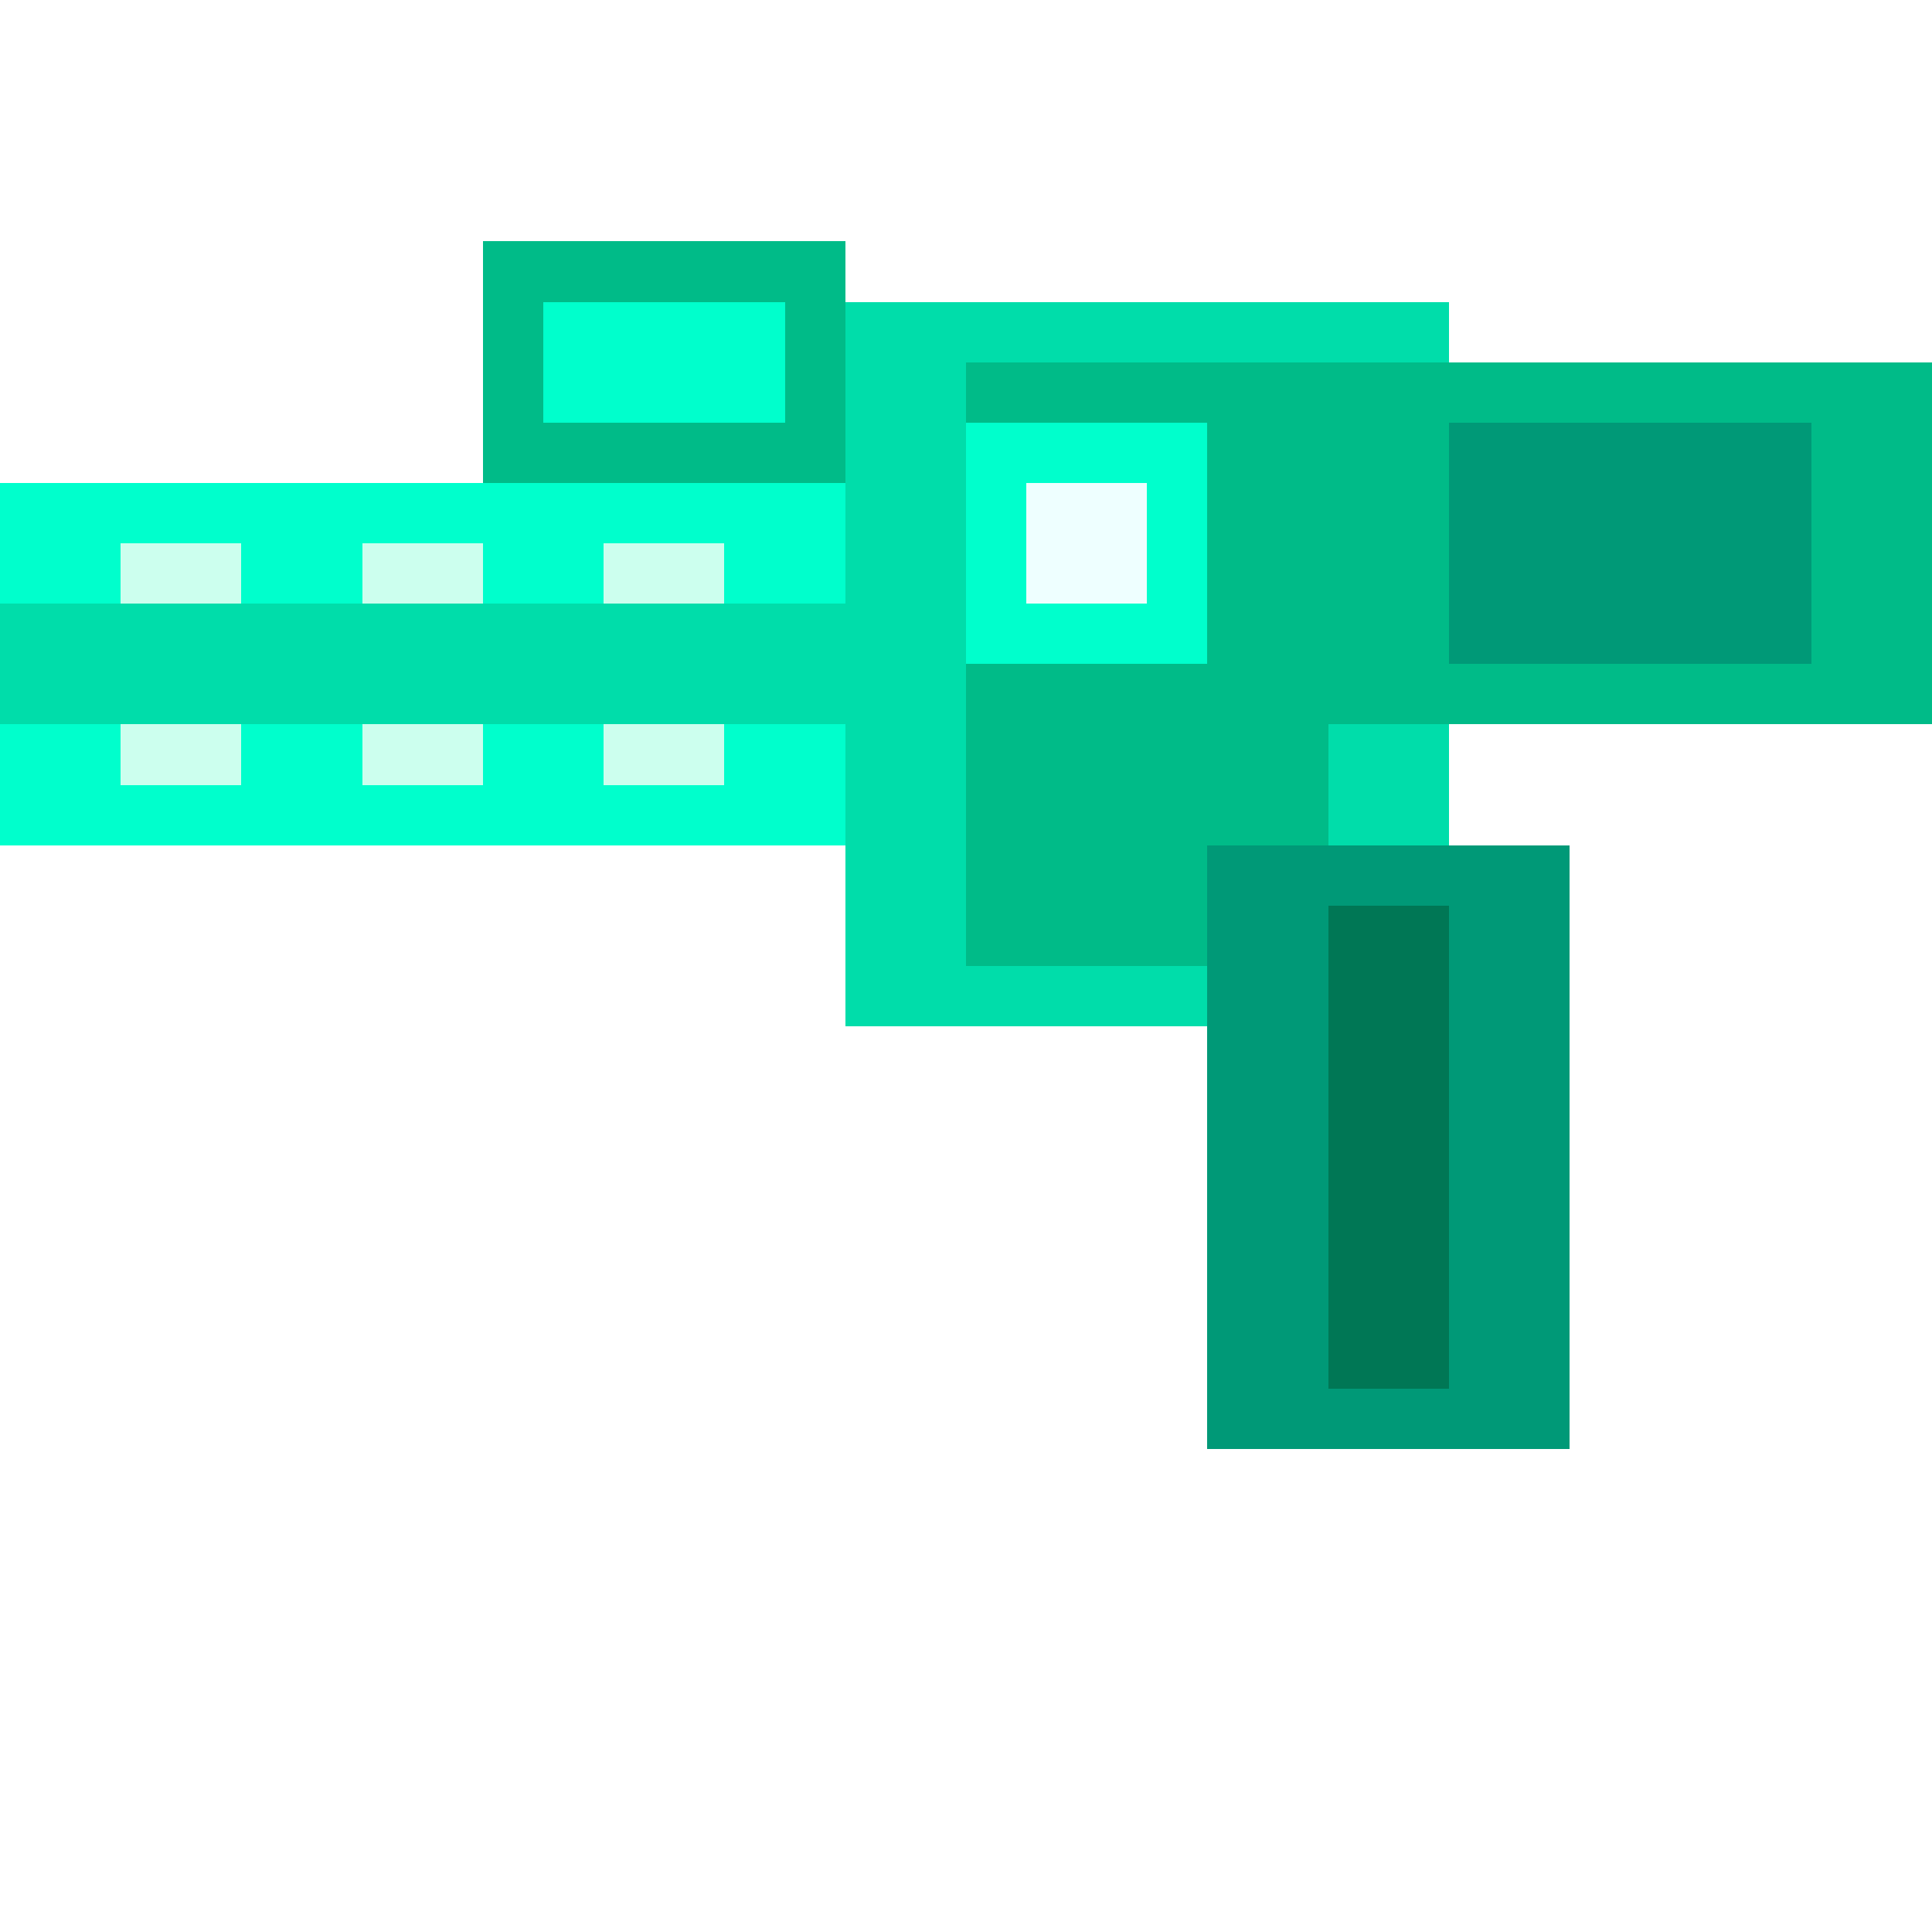
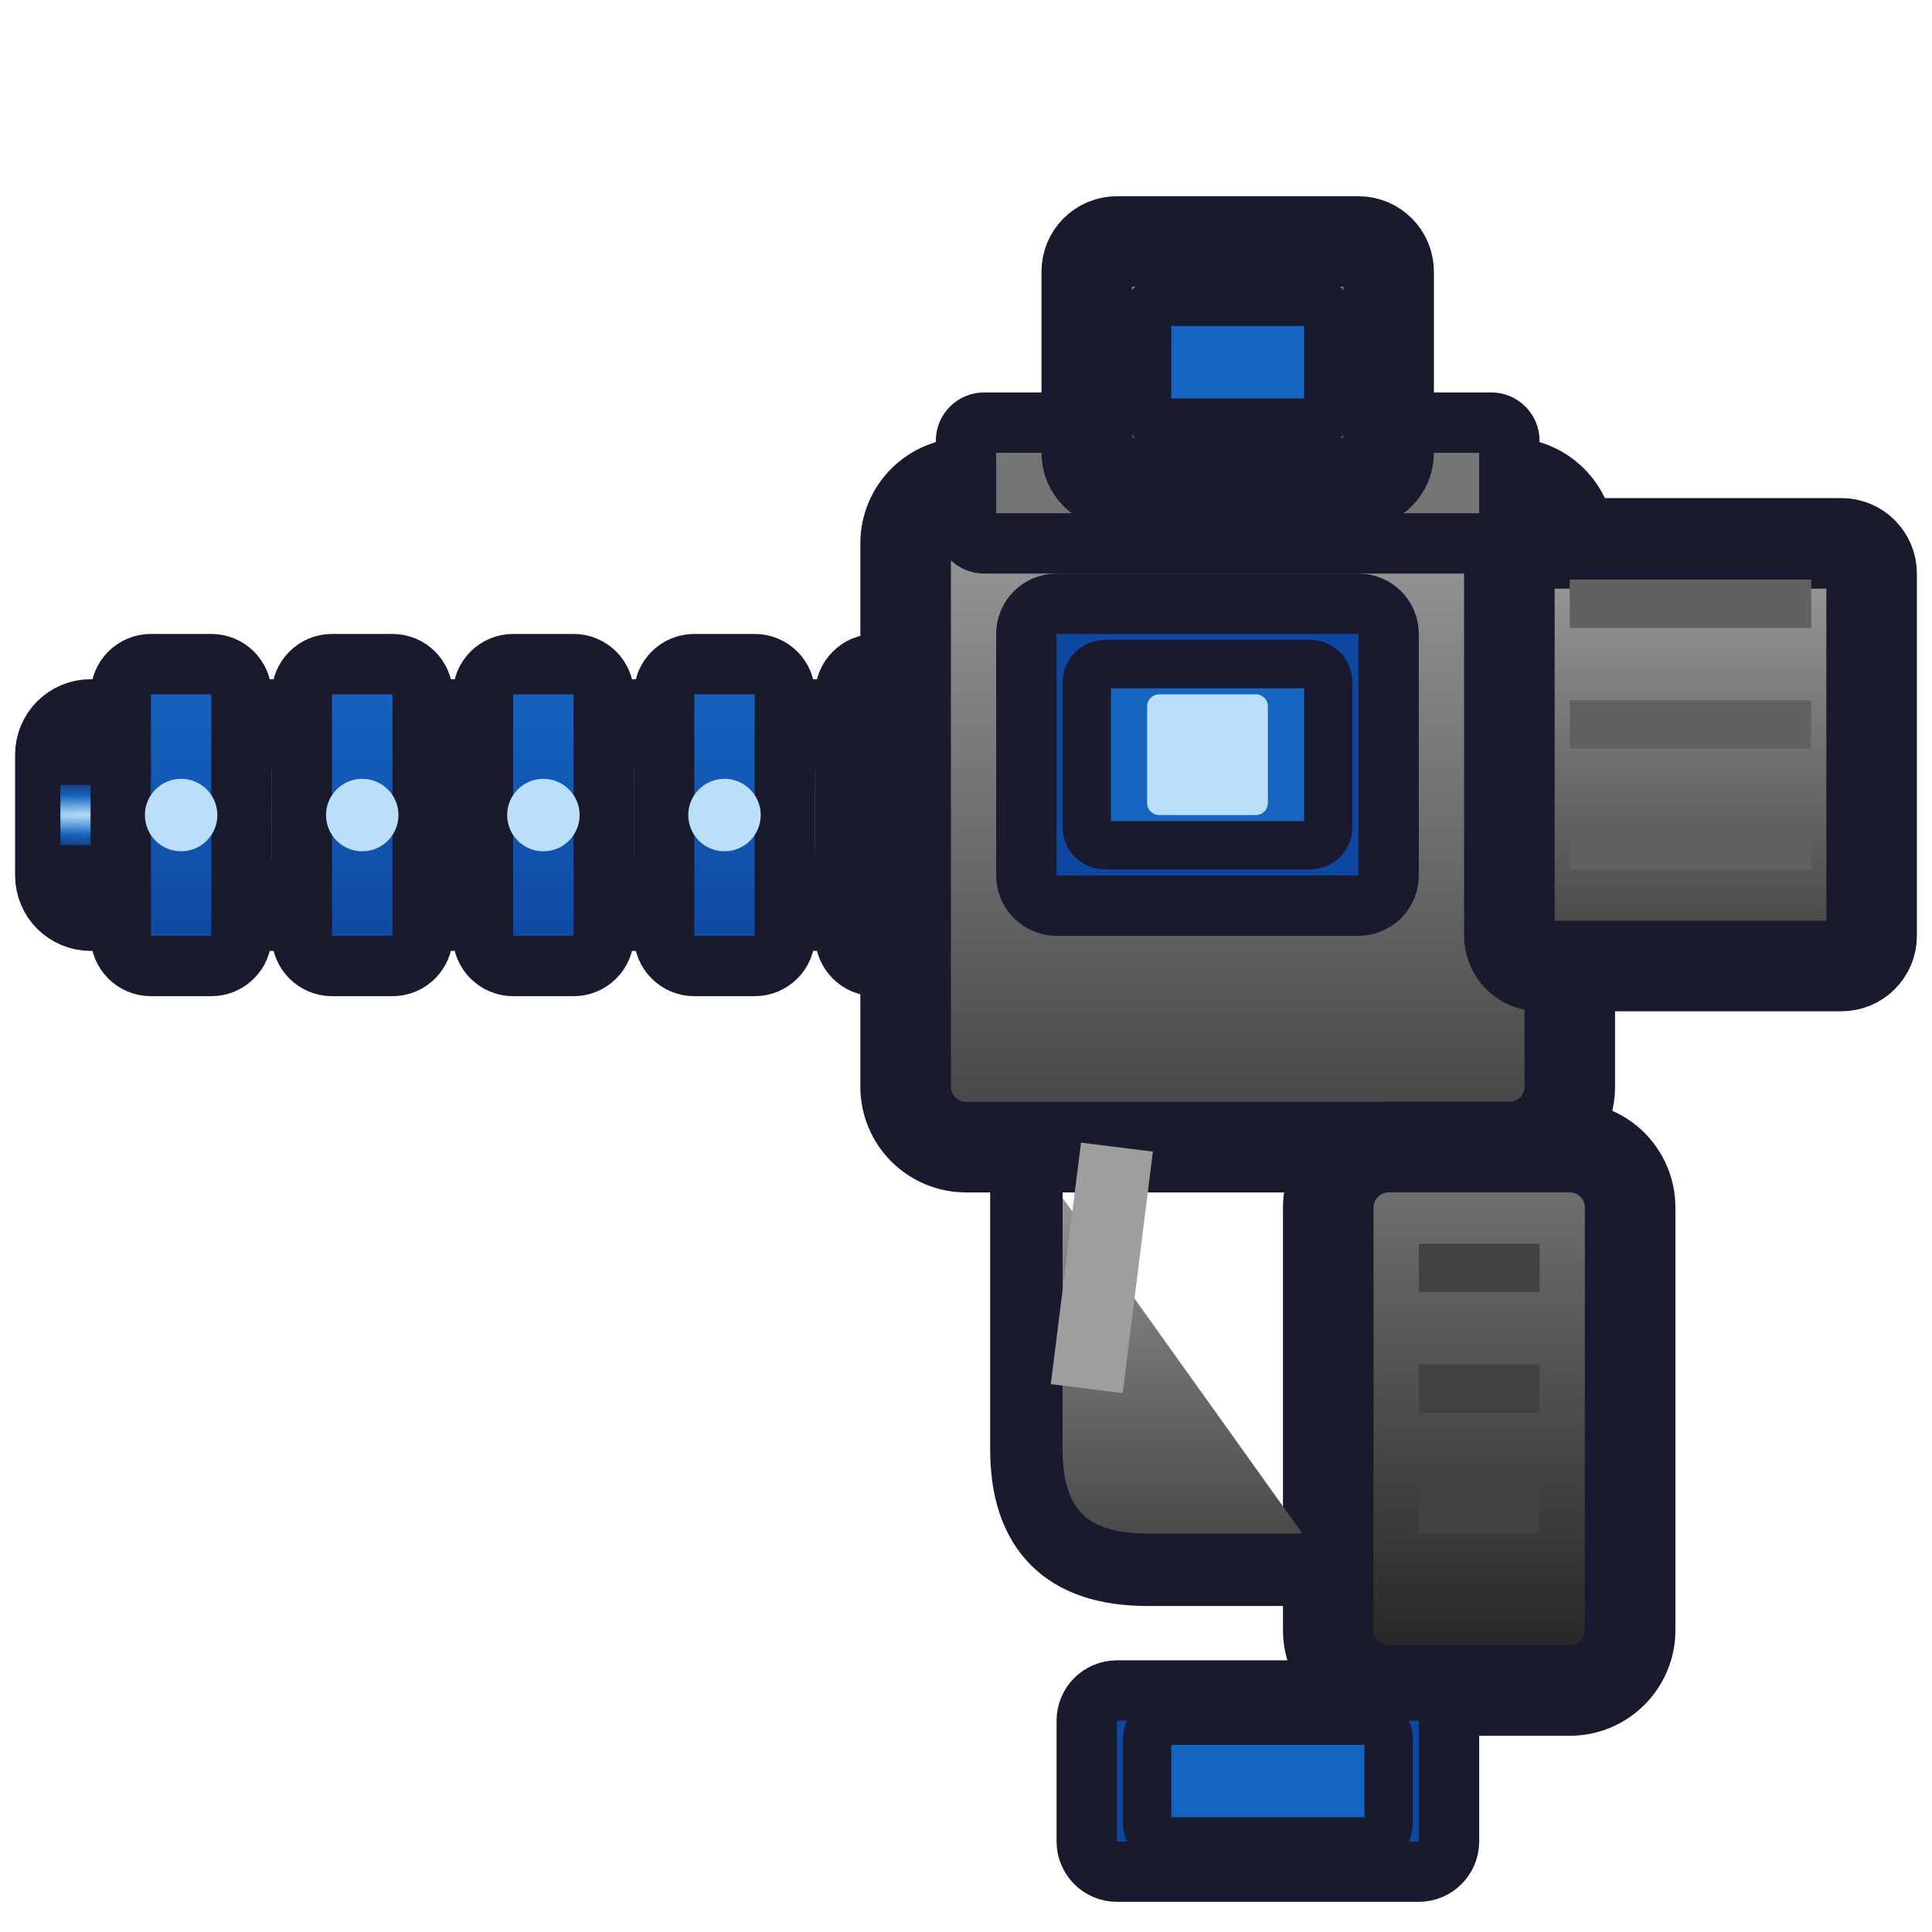
- <svg xmlns="http://www.w3.org/2000/svg" viewBox="0 0 32 32" width="32" height="32" shape-rendering="crispEdges">
-   <rect x="0" y="8" width="16" height="2" fill="#00ffcc" />
-   <rect x="0" y="12" width="16" height="2" fill="#00ffcc" />
-   <rect x="0" y="10" width="16" height="2" fill="#00ddaa" />
-   <rect x="2" y="9" width="2" height="1" fill="#ccffee" />
-   <rect x="6" y="9" width="2" height="1" fill="#ccffee" />
-   <rect x="10" y="9" width="2" height="1" fill="#ccffee" />
-   <rect x="2" y="12" width="2" height="1" fill="#ccffee" />
-   <rect x="6" y="12" width="2" height="1" fill="#ccffee" />
-   <rect x="10" y="12" width="2" height="1" fill="#ccffee" />
-   <rect x="14" y="5" width="10" height="12" fill="#00ddaa" />
-   <rect x="16" y="6" width="6" height="10" fill="#00bb88" />
-   <rect x="16" y="7" width="4" height="4" fill="#00ffcc" />
-   <rect x="17" y="8" width="2" height="2" fill="#eeffff" />
-   <rect x="22" y="6" width="10" height="6" fill="#00bb88" />
-   <rect x="24" y="7" width="6" height="4" fill="#009977" />
-   <rect x="8" y="4" width="6" height="4" fill="#00bb88" />
-   <rect x="9" y="5" width="4" height="2" fill="#00ffcc" />
-   <rect x="20" y="14" width="6" height="10" fill="#009977" />
-   <rect x="22" y="15" width="2" height="8" fill="#007755" />
+ <svg xmlns="http://www.w3.org/2000/svg" viewBox="0 0 32 32" width="32" height="32" shape-rendering="geometricPrecision">
+   <defs>
+     <linearGradient id="rail_body" x1="0" y1="0" x2="0" y2="1">
+       <stop offset="0%" stop-color="#9e9e9e" />
+       <stop offset="100%" stop-color="#424242" />
+     </linearGradient>
+     <linearGradient id="rail_grip" x1="0" y1="0" x2="0" y2="1">
+       <stop offset="0%" stop-color="#757575" />
+       <stop offset="100%" stop-color="#212121" />
+     </linearGradient>
+     <radialGradient id="rail_energy" cx="5%" cy="50%" r="80%">
+       <stop offset="0%" stop-color="#bbdefb" />
+       <stop offset="40%" stop-color="#1565c0" />
+       <stop offset="100%" stop-color="#0d47a1" stop-opacity="0" />
+     </radialGradient>
+     <linearGradient id="rail_coil" x1="0" y1="0" x2="0" y2="1">
+       <stop offset="0%" stop-color="#1565c0" />
+       <stop offset="100%" stop-color="#0d47a1" />
+     </linearGradient>
+   </defs>
+   <g stroke="#1a1a2e" stroke-width="1.5" stroke-linejoin="round" fill="none">
+     <rect x="1" y="12" width="16" height="3" rx="0.5" fill="url(#rail_body)" />
+     <rect x="1" y="13" width="16" height="1" rx="0" fill="url(#rail_energy)" stroke="none" />
+     <rect x="2" y="11" width="2" height="5" rx="0.5" fill="url(#rail_coil)" stroke-width="1" />
+     <rect x="5" y="11" width="2" height="5" rx="0.5" fill="url(#rail_coil)" stroke-width="1" />
+     <rect x="8" y="11" width="2" height="5" rx="0.5" fill="url(#rail_coil)" stroke-width="1" />
+     <rect x="11" y="11" width="2" height="5" rx="0.5" fill="url(#rail_coil)" stroke-width="1" />
+     <rect x="14" y="11" width="2" height="5" rx="0.5" fill="url(#rail_coil)" stroke-width="1" />
+     <circle cx="3" cy="13.5" r="0.6" fill="#bbdefb" stroke="none" />
+     <circle cx="6" cy="13.5" r="0.6" fill="#bbdefb" stroke="none" />
+     <circle cx="9" cy="13.5" r="0.6" fill="#bbdefb" stroke="none" />
+     <circle cx="12" cy="13.5" r="0.6" fill="#bbdefb" stroke="none" />
+     <circle cx="15" cy="13.5" r="0.6" fill="#bbdefb" stroke="none" />
+     <rect x="15" y="8" width="11" height="11" rx="1" fill="url(#rail_body)" />
+     <rect x="17" y="10" width="6" height="5" rx="0.5" fill="#0d47a1" stroke-width="1" />
+     <rect x="18" y="11" width="4" height="3" rx="0.3" fill="#1565c0" stroke-width="0.8" />
+     <rect x="19" y="11.5" width="2" height="2" rx="0.2" fill="#bbdefb" stroke="none" />
+     <rect x="16" y="7" width="9" height="2" rx="0.3" fill="#757575" stroke-width="1" />
+     <rect x="18" y="4" width="5" height="4" rx="0.5" fill="url(#rail_body)" />
+     <rect x="19" y="5" width="3" height="2" rx="0.2" fill="#1565c0" stroke-width="0.8" />
+     <rect x="25" y="9" width="6" height="7" rx="0.5" fill="url(#rail_body)" />
+     <line x1="26" y1="10" x2="30" y2="10" stroke="#616161" stroke-width="0.8" />
+     <line x1="26" y1="12" x2="30" y2="12" stroke="#616161" stroke-width="0.8" />
+     <line x1="26" y1="14" x2="30" y2="14" stroke="#616161" stroke-width="0.8" />
+     <rect x="22" y="19" width="5" height="9" rx="1" fill="url(#rail_grip)" />
+     <line x1="23.5" y1="21" x2="25.5" y2="21" stroke="#424242" stroke-width="0.8" />
+     <line x1="23.5" y1="23" x2="25.5" y2="23" stroke="#424242" stroke-width="0.8" />
+     <line x1="23.5" y1="25" x2="25.5" y2="25" stroke="#424242" stroke-width="0.8" />
+     <path d="M17 19 L17 24 Q17 26 19 26 L22 26" fill="url(#rail_body)" stroke-width="1.2" />
+     <line x1="18.5" y1="19" x2="18" y2="23" stroke="#9e9e9e" stroke-width="1.2" />
+     <rect x="18" y="28" width="6" height="3" rx="0.5" fill="#0d47a1" stroke-width="1" />
+     <rect x="19" y="28.5" width="4" height="2" rx="0.3" fill="#1565c0" stroke-width="0.8" />
+   </g>
</svg>
